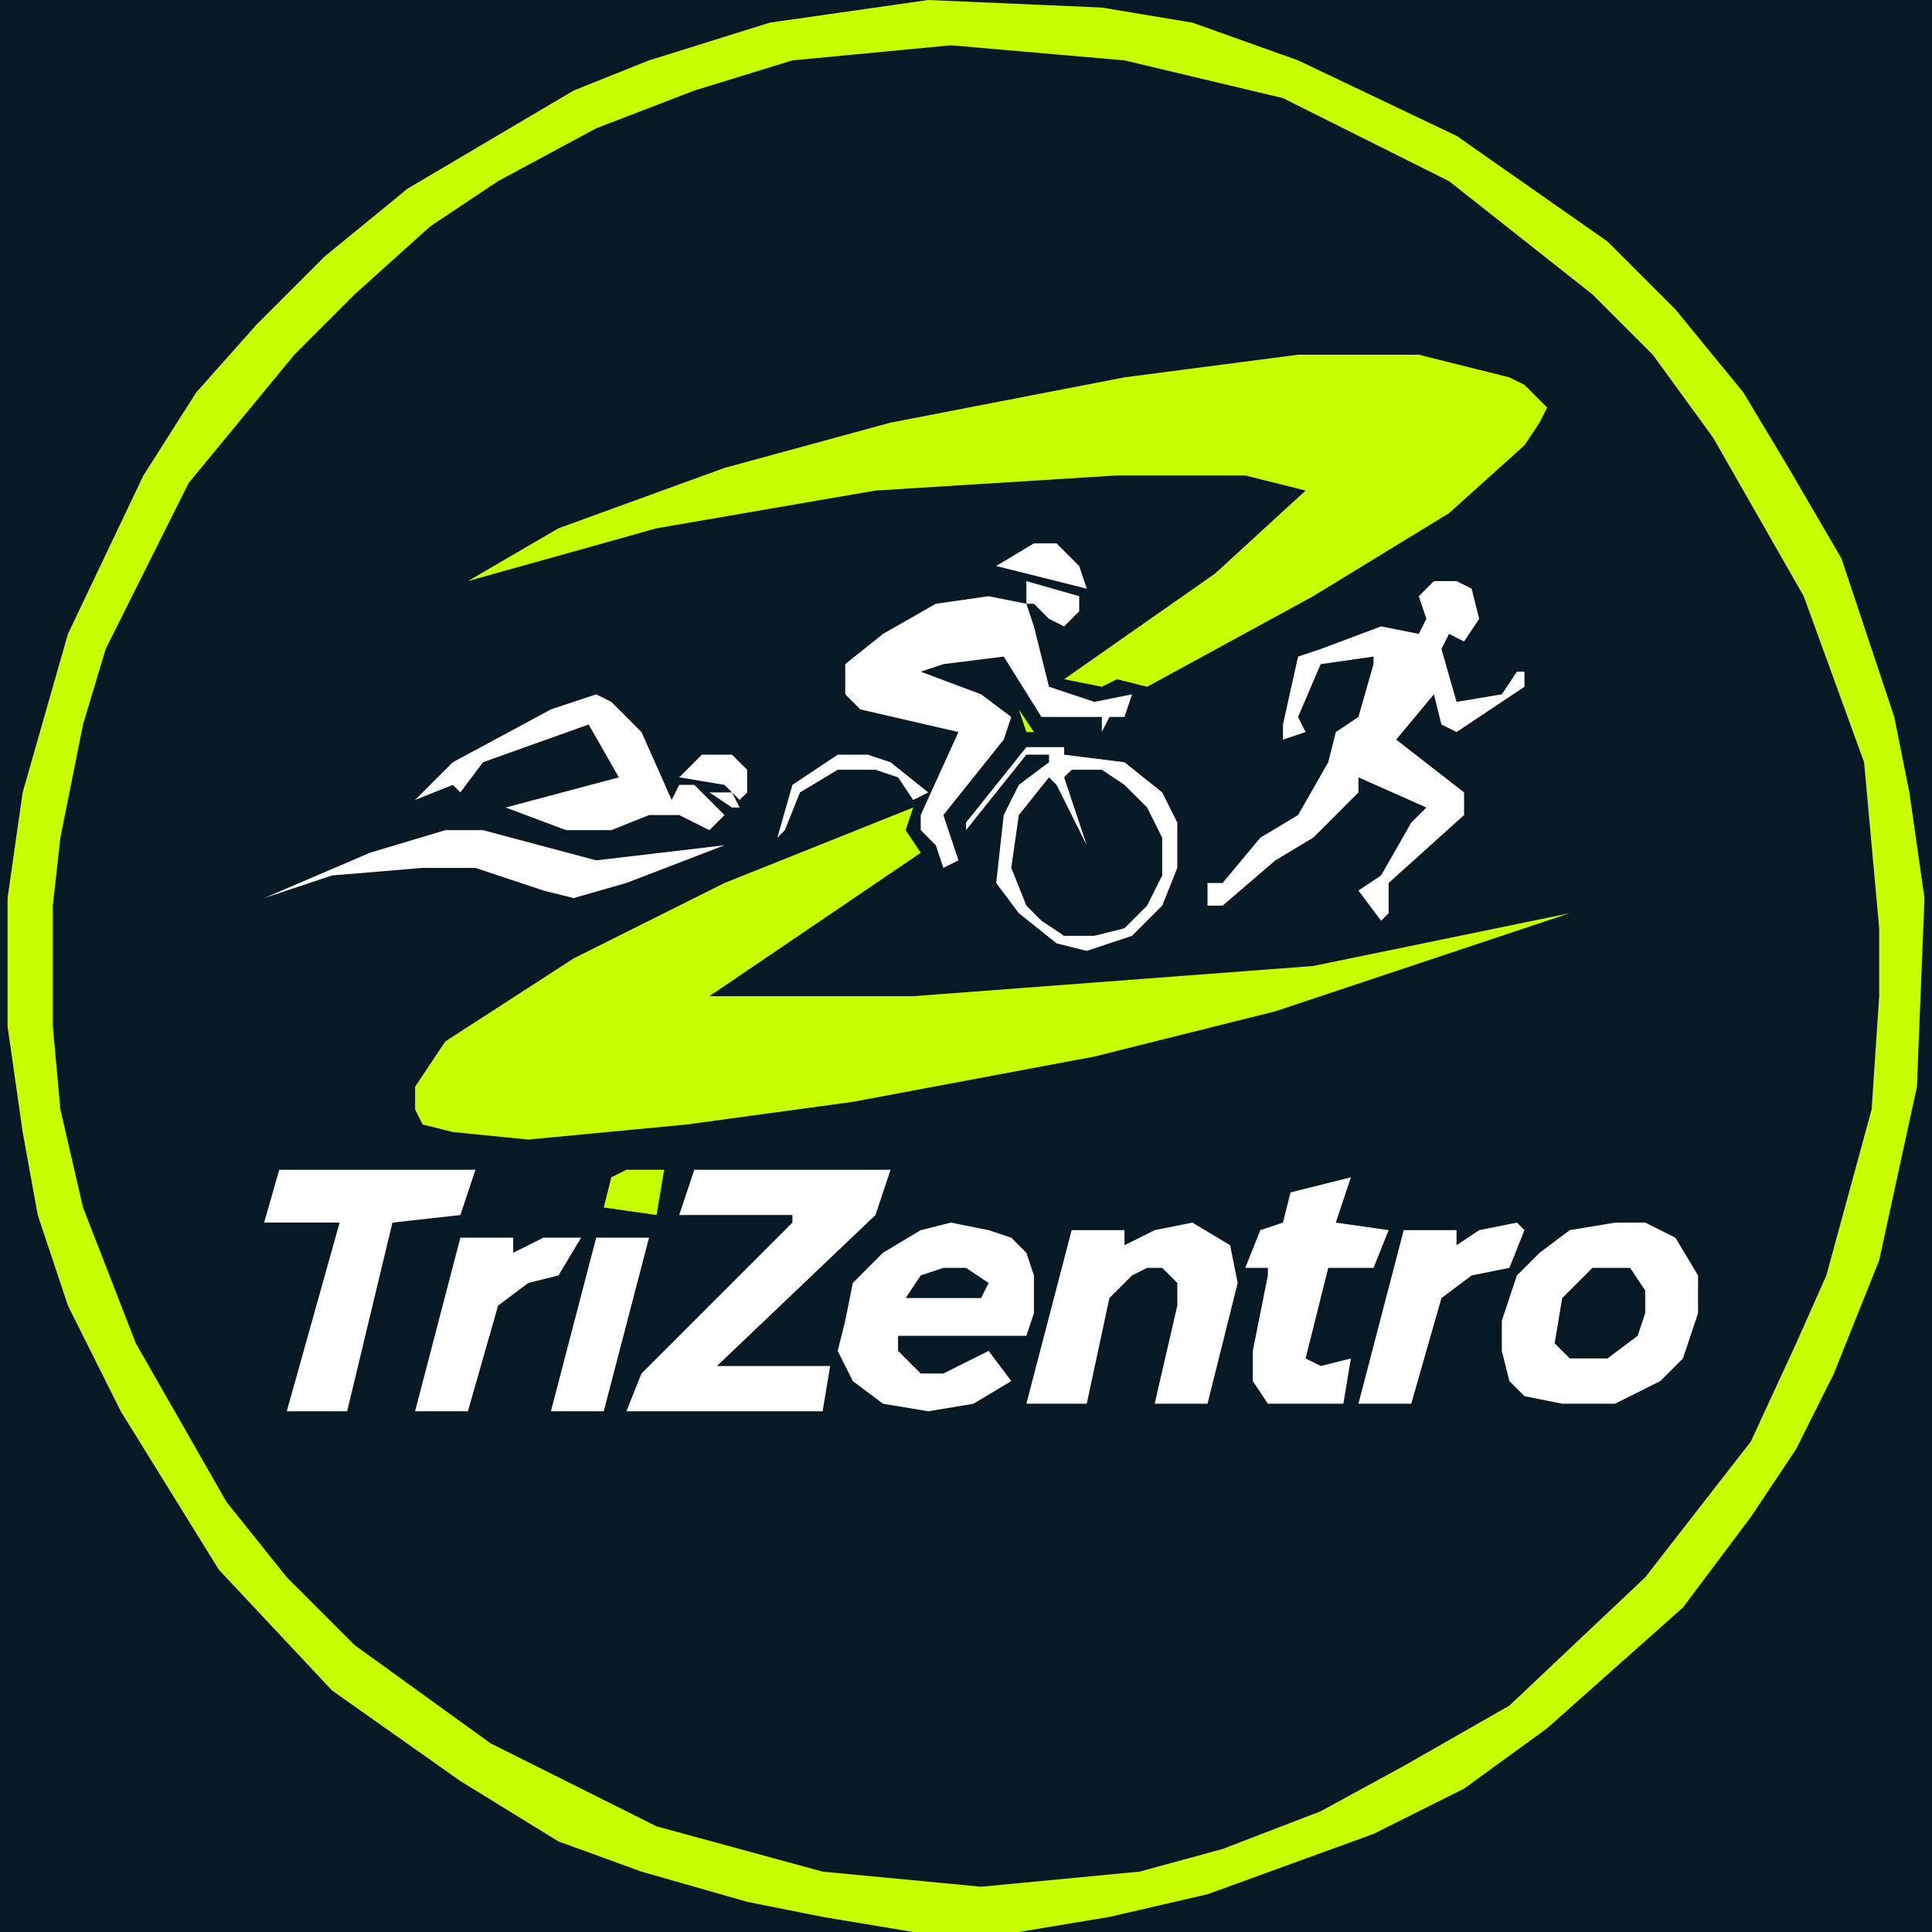
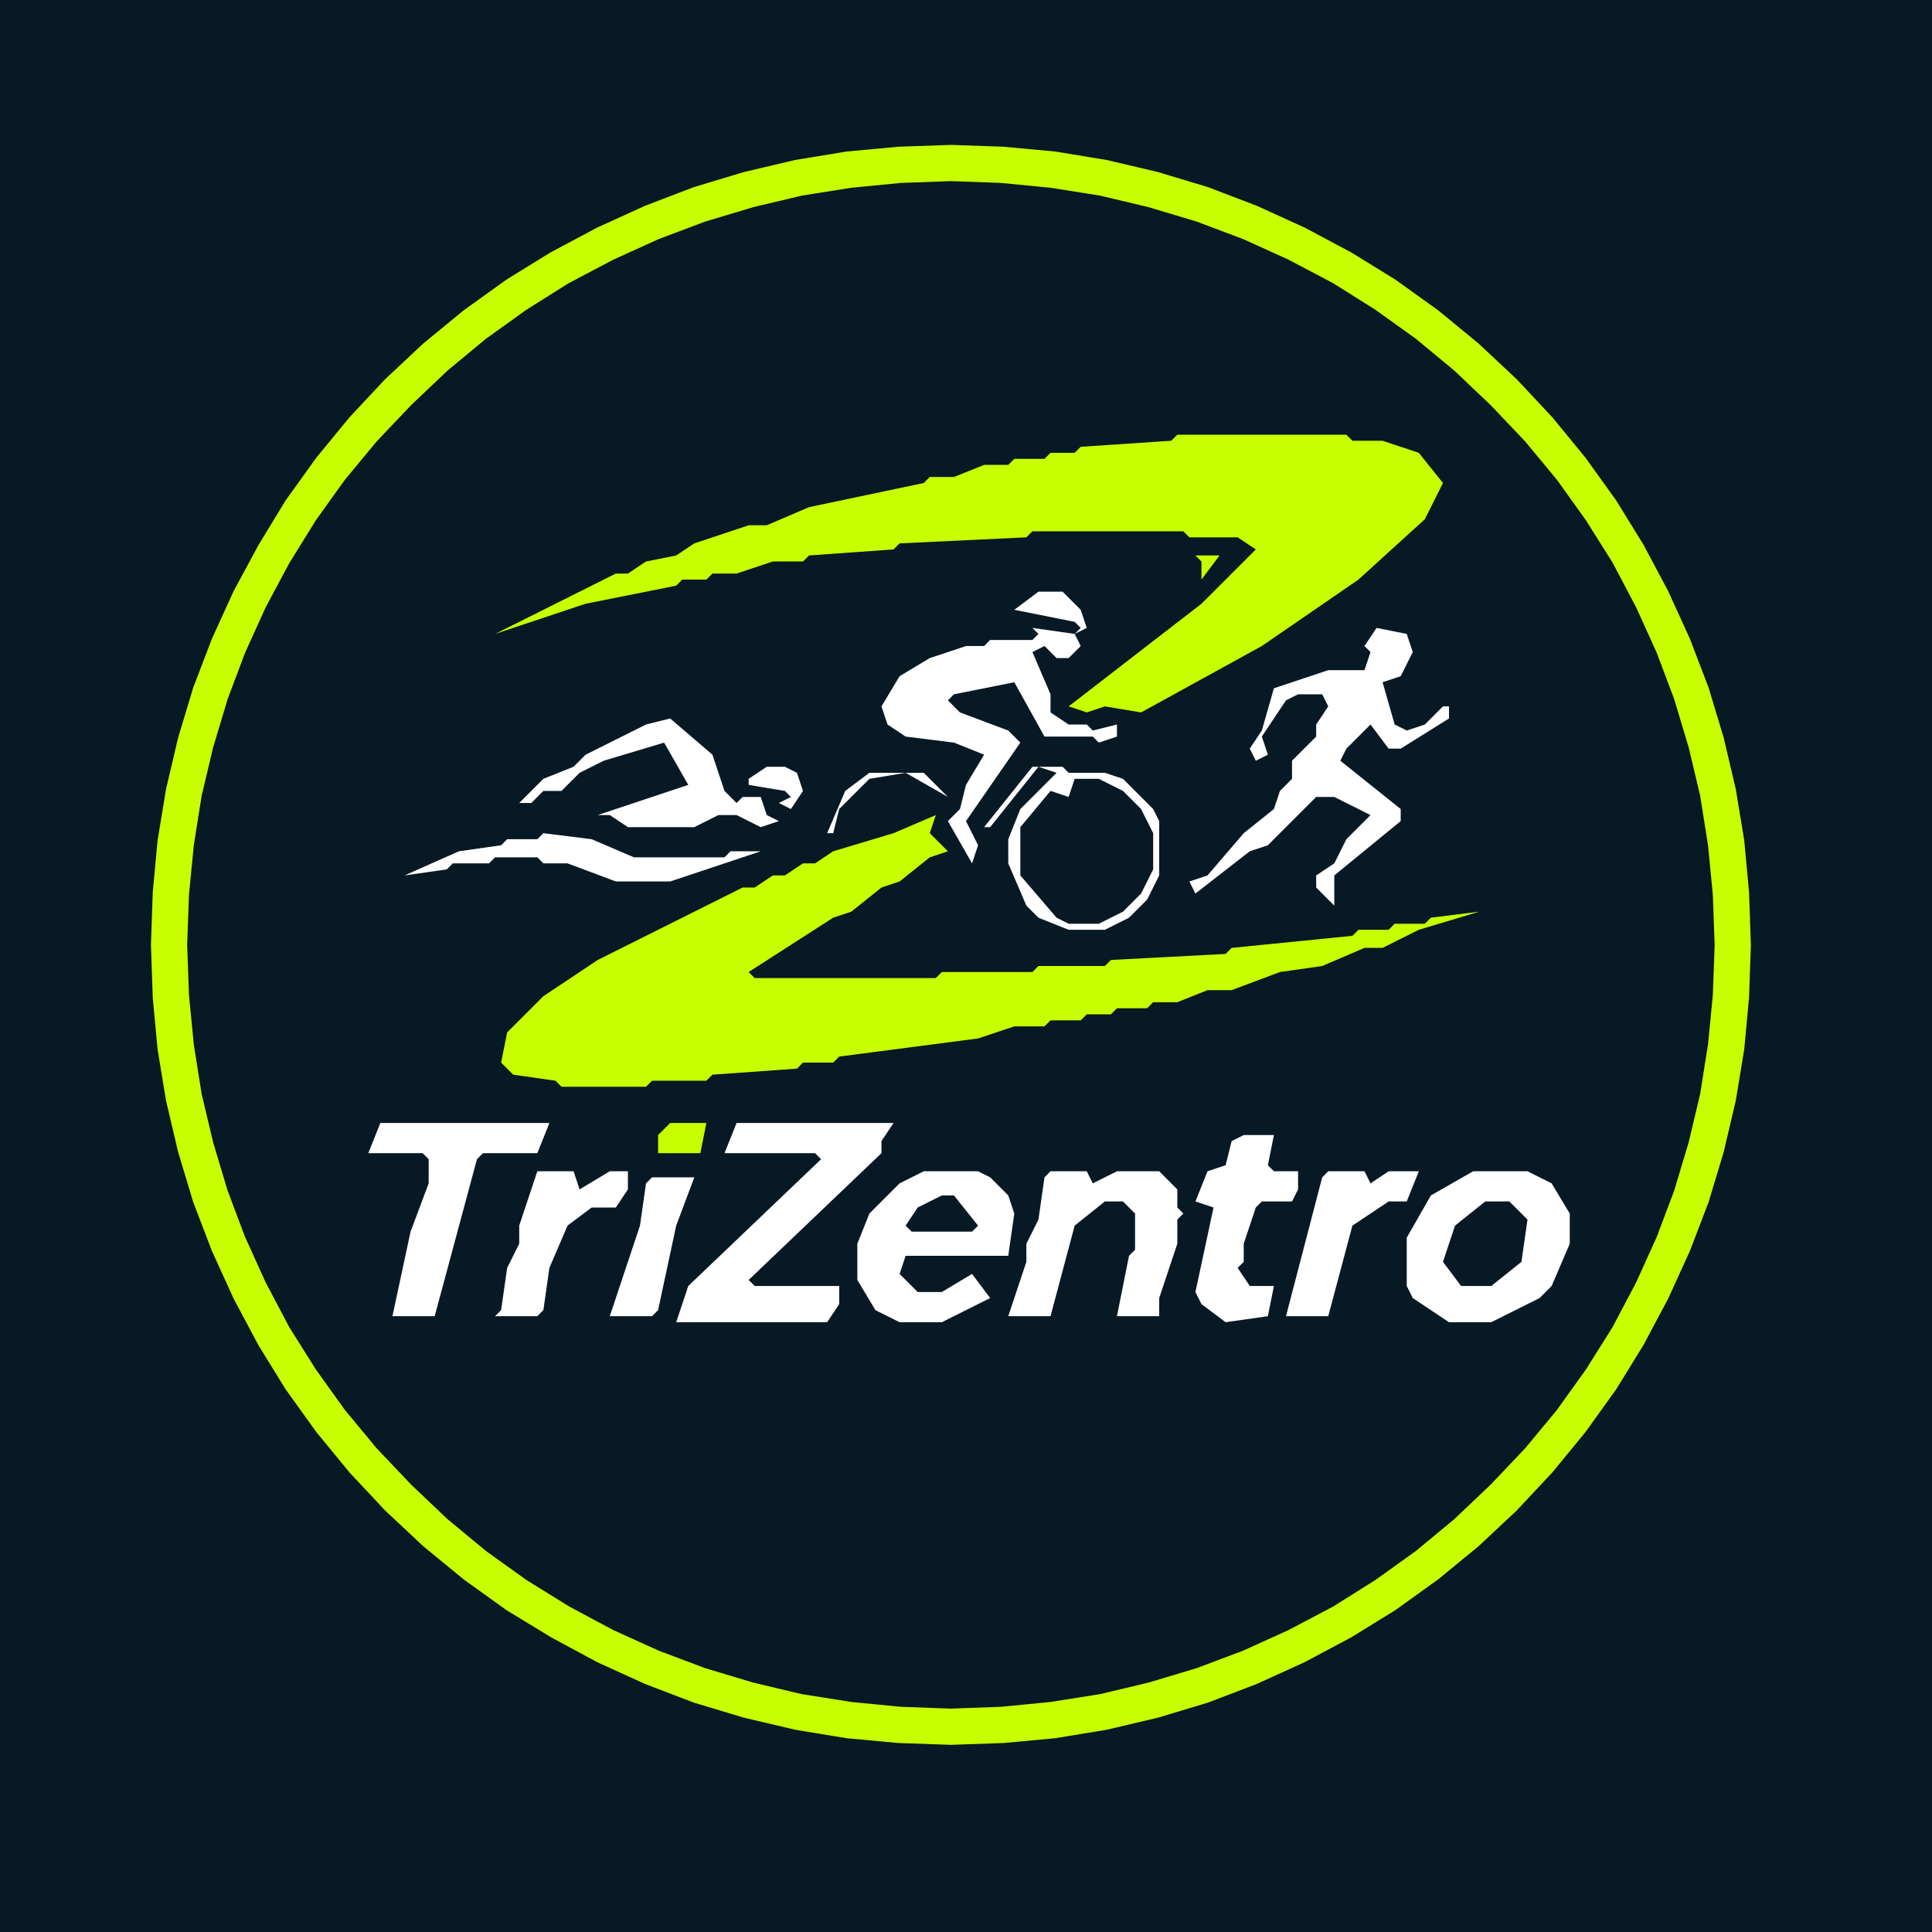
- <svg xmlns="http://www.w3.org/2000/svg" viewBox="0 0 256 256" role="img" aria-label="TriZentro rond logo">
-   <rect width="256" height="256" fill="#071925" />
-   <path fill="#c7ff00" fill-rule="evenodd" d="M81 156 80 160 87 161 88 155 83 155Z M55 147 56 149 60 150 70 151 91 149 113 146 145 140 169 134 208 121 174 128 121 132 94 132 122 113 120 110 121 107 96 117 76 127 59 138 55 144Z M135 94 136 97 140 97 137 97Z M205 54 202 51 200 50 188 47 172 47 149 50 118 56 96 62 74 70 62 77 87 70 116 65 148 63 165 63 173 65 161 76 141 90 146 91 148 90 152 91 174 79 192 68 202 59 204 56Z M126 6 149 8 170 13 192 24 211 39 219 47 227 58 239 79 247 101 249 123 249 132 248 147 242 169 238 178 232 191 218 209 200 226 186 234 175 240 162 245 151 248 130 250 109 248 87 242 65 231 47 218 38 209 30 199 18 178 11 160 8 147 7 136 7 120 8 111 11 96 14 86 25 64 39 47 47 39 57 30 66 24 79 17 92 12 105 8Z M123 0 102 3 86 8 76 12 54 25 43 34 34 43 26 52 19 63 9 84 3 105 1 119 1 136 3 150 5 161 9 173 16 187 29 208 44 224 61 236 74 244 85 248 99 252 109 254 121 256 135 256 147 254 160 251 182 243 194 237 205 229 223 213 232 201 238 192 243 182 249 167 254 144 255 119 253 105 251 95 244 74 237 62 231 52 222 41 213 32 193 18 172 8 158 3 146 1Z" />
-   <path fill="#ffffff" fill-rule="evenodd" d="M216 168 218 171 218 174 217 177 213 180 208 180 206 178 207 172 211 168Z M120 172 122 169 125 168 128 168 131 170 130 172Z M86 164 79 164 73 187 80 187Z M77 164 72 164 68 166 68 164 61 164 55 187 62 187 66 173 70 170 74 169Z M201 162 196 163 193 165 193 163 186 163 180 186 187 186 191 172 195 169 200 168 202 163Z M163 165 158 162 153 163 149 165 149 163 142 163 136 186 144 186 147 172 150 169 152 168 154 168 156 170 156 173 153 186 160 186 164 170Z M134 164 131 163 126 162 122 163 117 166 113 170 112 175 111 179 113 183 117 186 123 187 129 186 134 183 131 179 125 182 122 182 119 179 119 177 136 177 137 174 137 169 136 166Z M222 164 218 162 214 162 208 163 204 166 201 169 199 175 199 179 200 183 202 185 207 186 214 186 220 183 223 180 225 174 225 169Z M179 156 171 158 170 162 167 163 165 168 168 168 168 169 166 179 166 183 168 186 170 186 178 186 179 180 175 181 173 180 176 168 182 168 184 163 177 162Z M63 155 37 155 35 162 45 162 38 187 46 187 52 162 61 161Z M92 155 90 161 105 161 105 162 85 182 83 187 109 187 110 181 95 181 116 161 118 155Z M35 119 44 116 56 115 63 115 72 118 76 119 83 117 96 112 79 114 64 110 59 110 49 113Z M94 105 97 107 98 107 97 105Z M142 102 146 102 149 104 152 107 154 111 154 116 152 120 149 123 145 124 141 124 138 122 136 120 134 115 135 108 139 103 140 104 144 112 141 103Z M123 105 118 101 115 100 111 100 108 102 105 104 103 111 104 110 106 105 111 102 116 102 119 103 121 106Z M90 103 96 104 98 106 99 105 99 102 97 100 93 100Z M136 99 128 109 128 110 136 100 139 100 139 101 135 104 133 108 132 117 135 121 140 125 144 126 150 124 154 120 156 115 156 109 154 105 149 101 141 100 141 99Z M96 108 92 104 90 104 89 106 85 97 81 93 79 92 73 94 60 101 55 106 60 104 61 105 64 101 78 96 82 103 67 107 75 110 81 110 86 108 90 108 94 110Z M195 78 193 77 190 77 188 79 189 82 188 84 183 83 175 86 172 87 170 96 170 98 173 97 172 95 175 88 182 87 182 88 180 95 177 97 176 101 172 108 167 111 162 117 160 117 160 120 162 120 169 114 174 111 180 105 180 104 180 103 189 107 187 109 183 116 180 118 183 122 184 121 184 117 194 108 194 105 185 98 190 92 191 96 193 97 202 91 202 89 201 89 199 92 193 93 191 86 192 84 194 85 196 82Z M136 77 136 80 131 79 124 80 117 84 112 88 112 92 114 94 127 97 122 108 122 110 124 112 125 115 127 114 125 108 133 98 134 95 130 92 122 89 125 88 133 87 138 95 146 95 146 97 147 95 149 95 150 92 145 93 139 91 137 83 136 80 137 80 139 82 141 83 143 81 143 79Z M132 75 144 78 143 75 140 72 137 72Z" />
+ <svg xmlns="http://www.w3.org/2000/svg" viewBox="0 0 320 320" role="img" aria-label="TriZentro">
+   <rect width="320" height="320" fill="#071925" />
+   <path fill="#c7ff00" fill-rule="evenodd" d="M290.0 156.5 289.7 165.2 288.9 173.8 287.5 182.3 285.5 190.8 283.0 199.1 279.9 207.2 276.3 215.1 272.2 222.8 267.7 230.1 262.6 237.2 257.1 243.9 251.2 250.2 244.9 256.1 238.2 261.6 231.1 266.7 223.8 271.2 216.1 275.3 208.2 278.9 200.1 282.0 191.8 284.5 183.3 286.5 174.8 287.9 166.2 288.7 157.5 289.0 148.8 288.7 140.2 287.9 131.7 286.5 123.2 284.5 114.9 282.0 106.8 278.9 98.9 275.3 91.3 271.2 83.9 266.7 76.8 261.6 70.1 256.1 63.8 250.2 57.9 243.9 52.4 237.2 47.3 230.1 42.8 222.8 38.7 215.1 35.1 207.2 32.0 199.1 29.5 190.8 27.5 182.3 26.1 173.8 25.3 165.2 25.0 156.5 25.3 147.8 26.1 139.2 27.5 130.7 29.5 122.2 32.0 113.9 35.1 105.8 38.7 97.9 42.8 90.3 47.3 82.9 52.4 75.8 57.9 69.1 63.8 62.8 70.1 56.9 76.8 51.4 83.9 46.3 91.2 41.8 98.9 37.7 106.8 34.1 114.9 31.0 123.2 28.5 131.7 26.5 140.2 25.1 148.8 24.3 157.5 24.0 166.2 24.3 174.8 25.1 183.3 26.5 191.8 28.5 200.1 31.0 208.2 34.1 216.1 37.7 223.8 41.8 231.1 46.3 238.2 51.4 244.9 56.9 251.2 62.8 257.1 69.1 262.6 75.8 267.7 82.9 272.2 90.2 276.3 97.9 279.9 105.8 283.0 113.9 285.5 122.2 287.5 130.7 288.9 139.2 289.7 147.8Z M284.0 156.5 283.7 164.8 282.9 173.0 281.6 181.2 279.7 189.2 277.3 197.2 274.4 204.9 271.0 212.4 267.1 219.8 262.7 226.8 257.9 233.5 252.6 239.9 246.9 245.9 240.9 251.6 234.5 256.9 227.8 261.7 220.8 266.1 213.4 270.0 205.9 273.4 198.2 276.3 190.2 278.7 182.2 280.6 174.0 281.9 165.8 282.7 157.5 283.0 149.2 282.7 141.0 281.9 132.8 280.6 124.8 278.7 116.8 276.3 109.1 273.4 101.6 270.0 94.3 266.1 87.2 261.7 80.5 256.9 74.1 251.6 68.1 245.9 62.4 239.9 57.1 233.5 52.3 226.8 47.9 219.8 44.0 212.4 40.6 204.9 37.7 197.2 35.3 189.2 33.4 181.2 32.1 173.0 31.3 164.8 31.0 156.5 31.3 148.2 32.1 140.0 33.4 131.8 35.3 123.8 37.7 115.8 40.6 108.1 44.0 100.6 47.9 93.3 52.3 86.2 57.1 79.5 62.4 73.1 68.1 67.1 74.1 61.4 80.5 56.1 87.2 51.3 94.2 46.9 101.6 43.0 109.1 39.6 116.8 36.7 124.8 34.3 132.8 32.4 141.0 31.1 149.2 30.3 157.5 30.0 165.8 30.3 174.0 31.1 182.2 32.4 190.2 34.3 198.2 36.7 205.9 39.6 213.4 43.0 220.8 46.9 227.8 51.3 234.5 56.1 240.9 61.4 246.9 67.1 252.6 73.1 257.9 79.5 262.7 86.2 267.1 93.2 271.0 100.6 274.4 108.1 277.3 115.8 279.7 123.8 281.6 131.8 282.9 140.0 283.7 148.2Z M83 176 85 178 92 179 93 180 107 180 108 179 117 179 118 178 132 177 133 176 138 176 139 175 162 172 168 170 173 170 174 169 179 169 180 168 184 168 185 167 190 167 191 166 195 166 200 164 204 164 212 161 219 160 226 157 229 157 235 154 245 151 237 152 236 153 231 153 230 154 225 154 224 155 204 157 203 158 184 159 183 160 172 160 171 161 156 161 155 162 125 162 124 161 138 152 141 151 146 147 149 146 154 142 157 141 154 138 155 135 148 138 138 141 135 143 133 143 130 145 128 145 125 147 123 147 99 159 90 165 84 171Z M239 80 235 75 229 73 224 73 223 72 195 72 194 73 179 74 178 75 174 75 173 76 168 76 167 77 163 77 158 79 154 79 153 80 134 84 127 87 124 87 115 90 112 92 107 93 104 95 102 95 82 105 97 100 112 97 113 96 117 96 118 95 122 95 128 93 133 93 134 92 148 91 149 90 170 89 171 88 196 88 197 89 205 89 208 91 199 100 177 117 180 118 183 117 189 118 209 107 225 96 236 86Z M109 188 109 191 116 191 117 186 111 186Z M202 92 198 92 199 93 199 96Z" />
+   <path fill="#ffffff" fill-rule="evenodd" d="M257 196 253 194 244 194 237 198 233 205 233 213 234 215 240 219 247 219 255 215 257 213 260 206 260 201Z M171 127 163 137 164 137 172 127 175 128 169 134 167 139 167 143 170 150 172 152 177 154 183 154 187 152 190 149 192 145 192 136 191 134 186 129 183 128 177 128 176 127Z M122 186 120 191 135 191 136 192 114 213 112 219 137 219 139 216 139 213 125 213 124 212 146 191 146 189 148 186Z M233 105 228 104 226 107 227 108 226 111 220 111 211 114 209 121 207 124 208 126 210 125 209 122 213 116 215 115 219 115 220 117 218 120 218 122 214 126 214 129 212 131 211 134 206 138 200 145 197 146 198 148 207 141 210 140 218 132 221 132 227 135 223 139 221 143 218 145 218 147 221 150 221 145 232 136 232 134 222 126 223 124 227 120 230 124 232 124 240 119 240 117 239 117 236 120 233 121 231 120 229 113 232 112 234 108Z M176 98 172 98 168 101 178 103 179 104 178 105 171 104 172 105 171 106 164 106 163 107 160 107 154 109 149 112 146 117 147 120 150 122 158 123 163 125 160 130 159 134 157 136 161 143 162 140 160 136 169 123 167 121 159 118 157 116 158 115 168 113 173 122 181 122 182 123 185 122 185 120 181 121 180 120 177 120 174 118 174 115 171 108 173 107 175 109 177 109 179 107 178 105 180 104 179 101Z M164 195 162 194 153 194 149 196 144 201 142 206 142 212 145 217 149 219 156 219 164 215 161 211 156 214 152 214 149 211 150 208 167 208 168 201 167 198Z M178 129 182 129 186 131 189 134 191 138 191 144 189 148 186 151 182 153 177 153 175 152 169 145 169 137 174 131 177 132 179 138 177 132Z M174 194 173 195 172 202 170 206 170 209 167 218 174 218 178 203 183 199 186 199 188 201 188 207 187 208 185 218 192 218 192 215 195 206 195 202 196 201 195 200 195 197 192 194 185 194 181 196 180 194Z M91 186 63 186 61 191 70 191 71 192 71 196 68 204 65 218 72 218 79 192 80 191 89 191Z M211 188 206 188 204 189 203 193 200 194 198 199 201 200 198 214 199 216 203 219 210 218 211 213 207 213 205 210 206 209 206 206 208 200 209 199 214 199 215 197 215 194 211 194 210 193Z M129 136 127 135 126 132 123 132 122 133 120 131 118 125 111 119 107 120 97 125 95 127 90 129 86 133 88 133 90 131 93 131 96 128 100 126 110 123 114 130 99 135 101 135 104 137 115 137 119 135 122 135 126 137Z M104 194 101 194 96 197 95 194 89 194 86 203 86 206 84 210 83 217 82 218 89 218 90 217 91 210 94 203 98 200 102 200 104 197Z M235 194 230 194 227 196 226 194 220 194 219 195 213 218 220 218 224 203 230 199 233 199Z M67 145 74 144 75 143 81 143 82 142 89 142 90 143 94 143 102 146 111 146 126 141 121 141 120 142 105 142 98 139 90 138 89 139 84 139 83 140 76 141Z M115 195 108 195 107 196 106 203 101 218 108 218 109 217 112 203Z M250 199 253 202 252 209 247 213 242 213 239 209 241 203 246 199Z M150 203 152 200 156 198 158 198 162 203 161 204 151 204Z M124 129 124 130 130 131 131 132 129 133 131 134 133 131 132 128 130 127 127 127Z M137 138 138 138 139 134 144 129 150 128 157 132 153 128 144 128 140 131Z" />
</svg>
